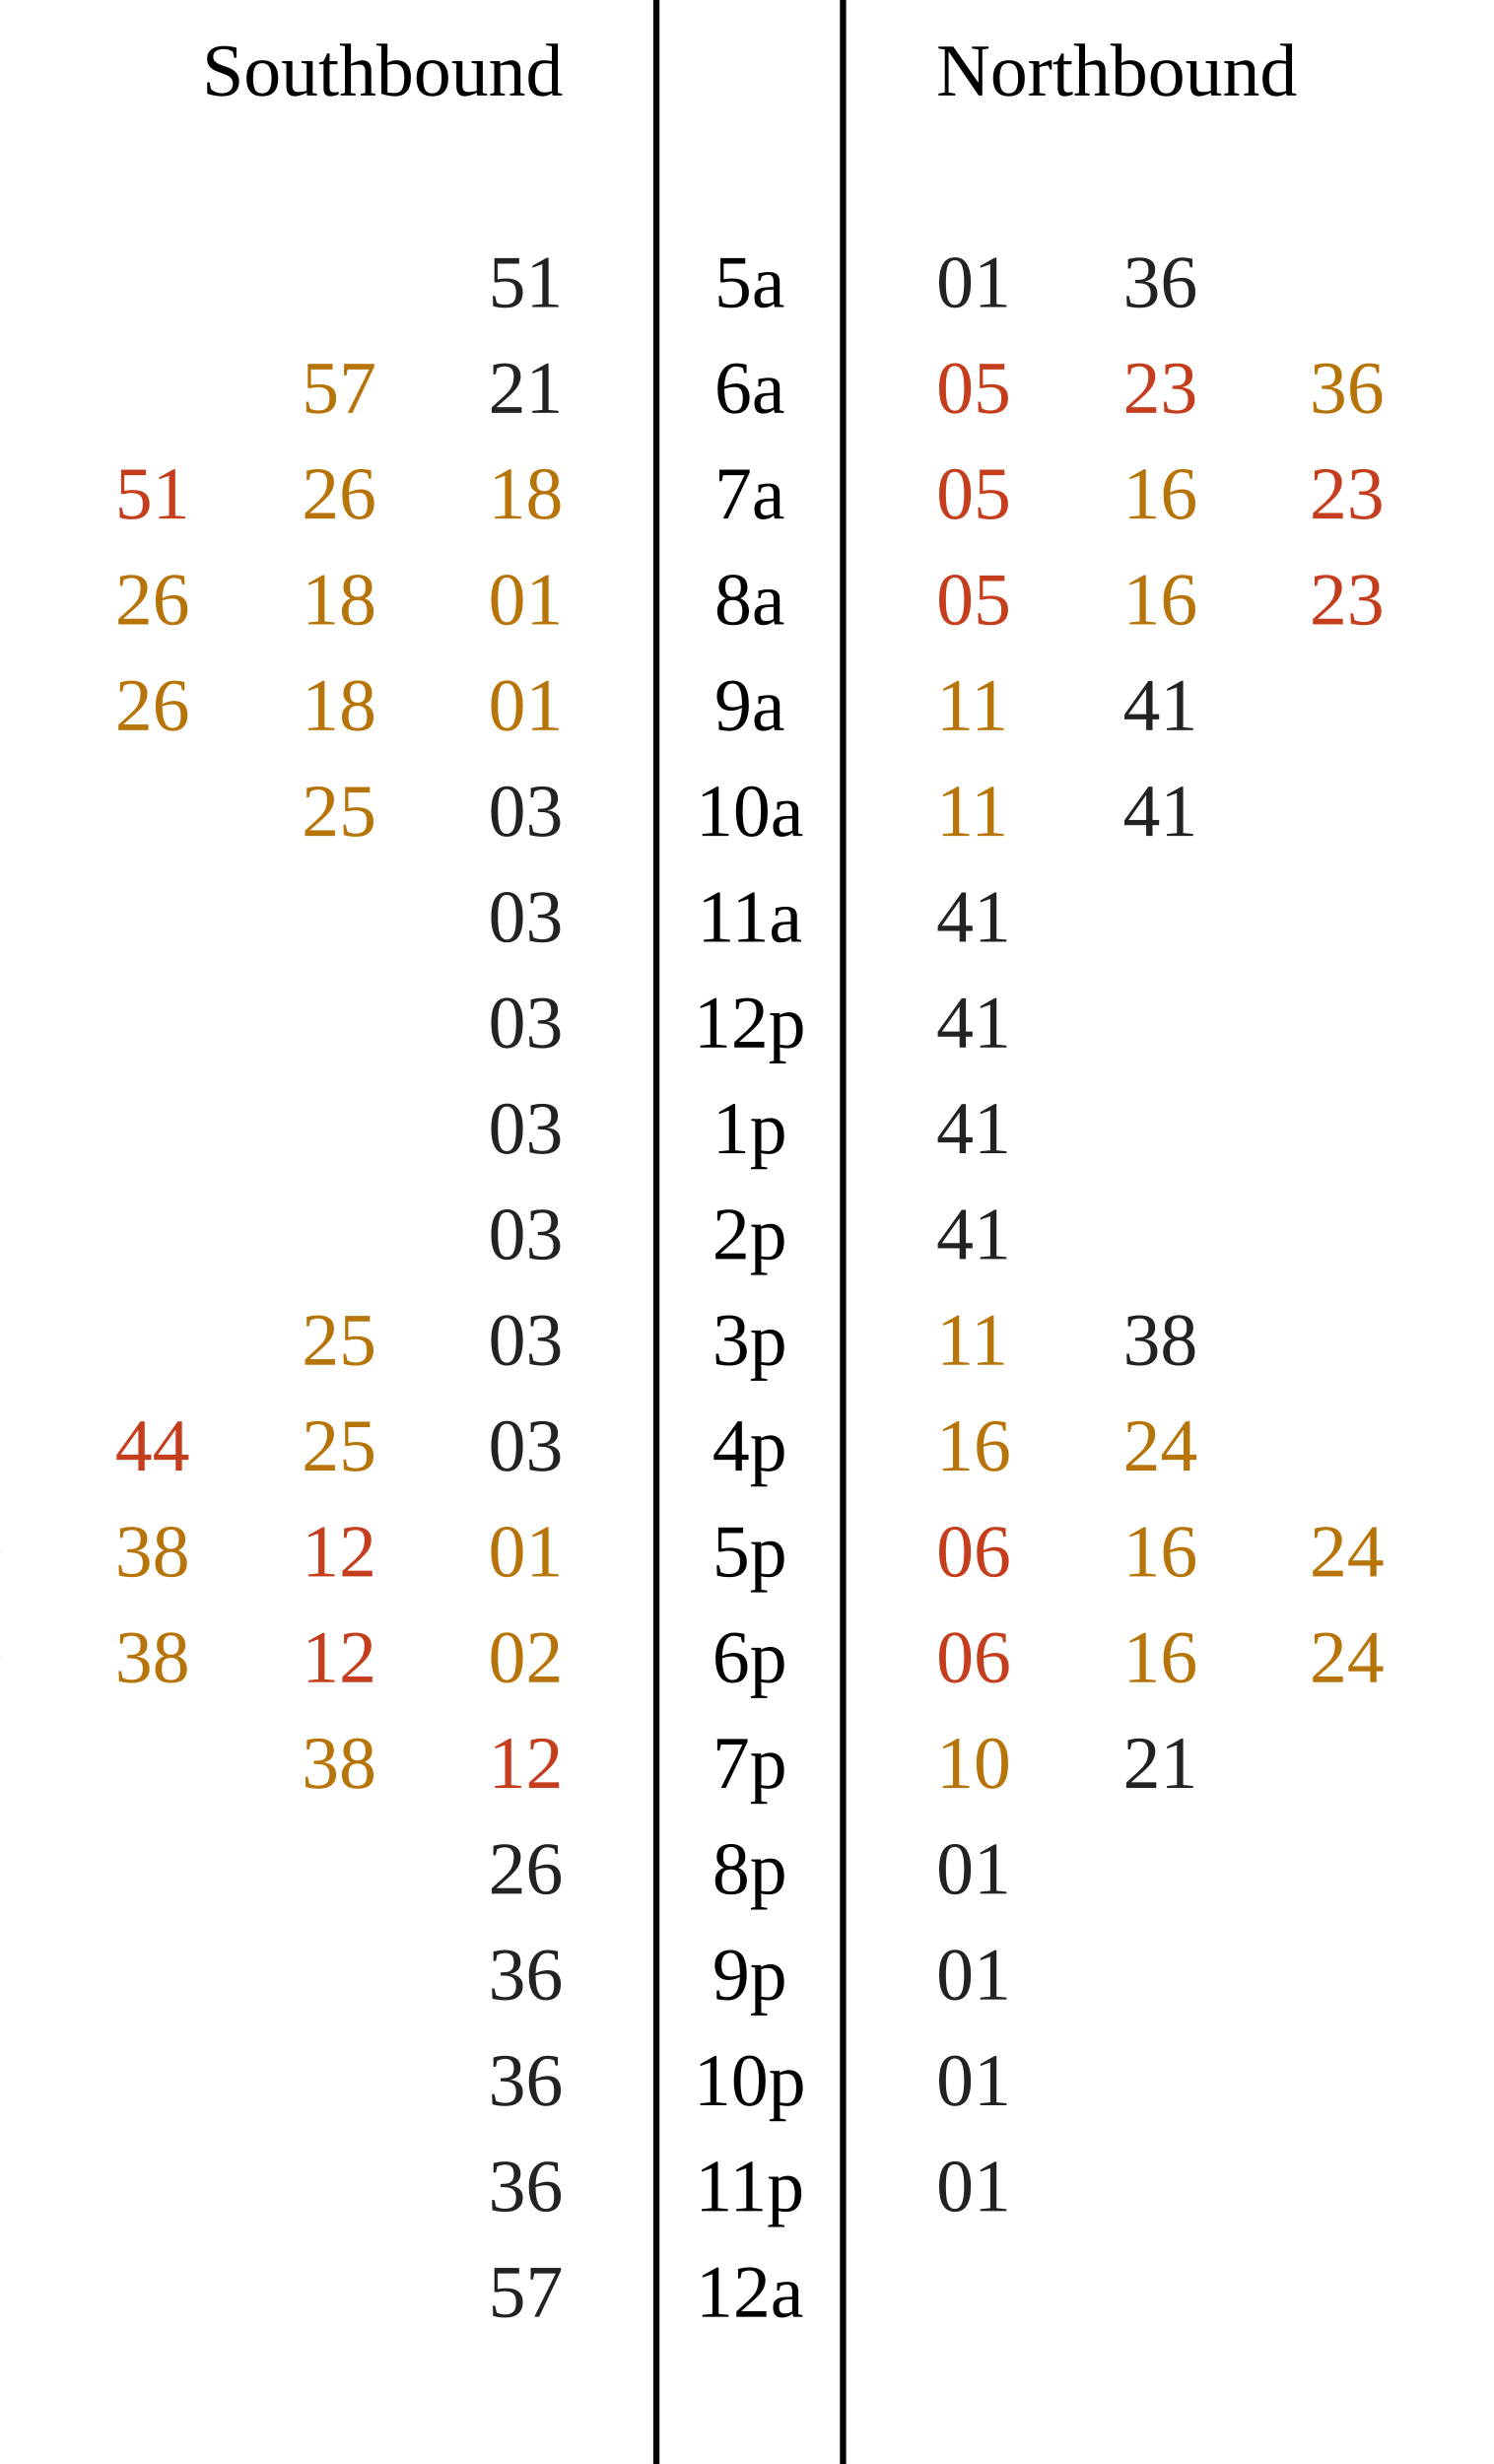
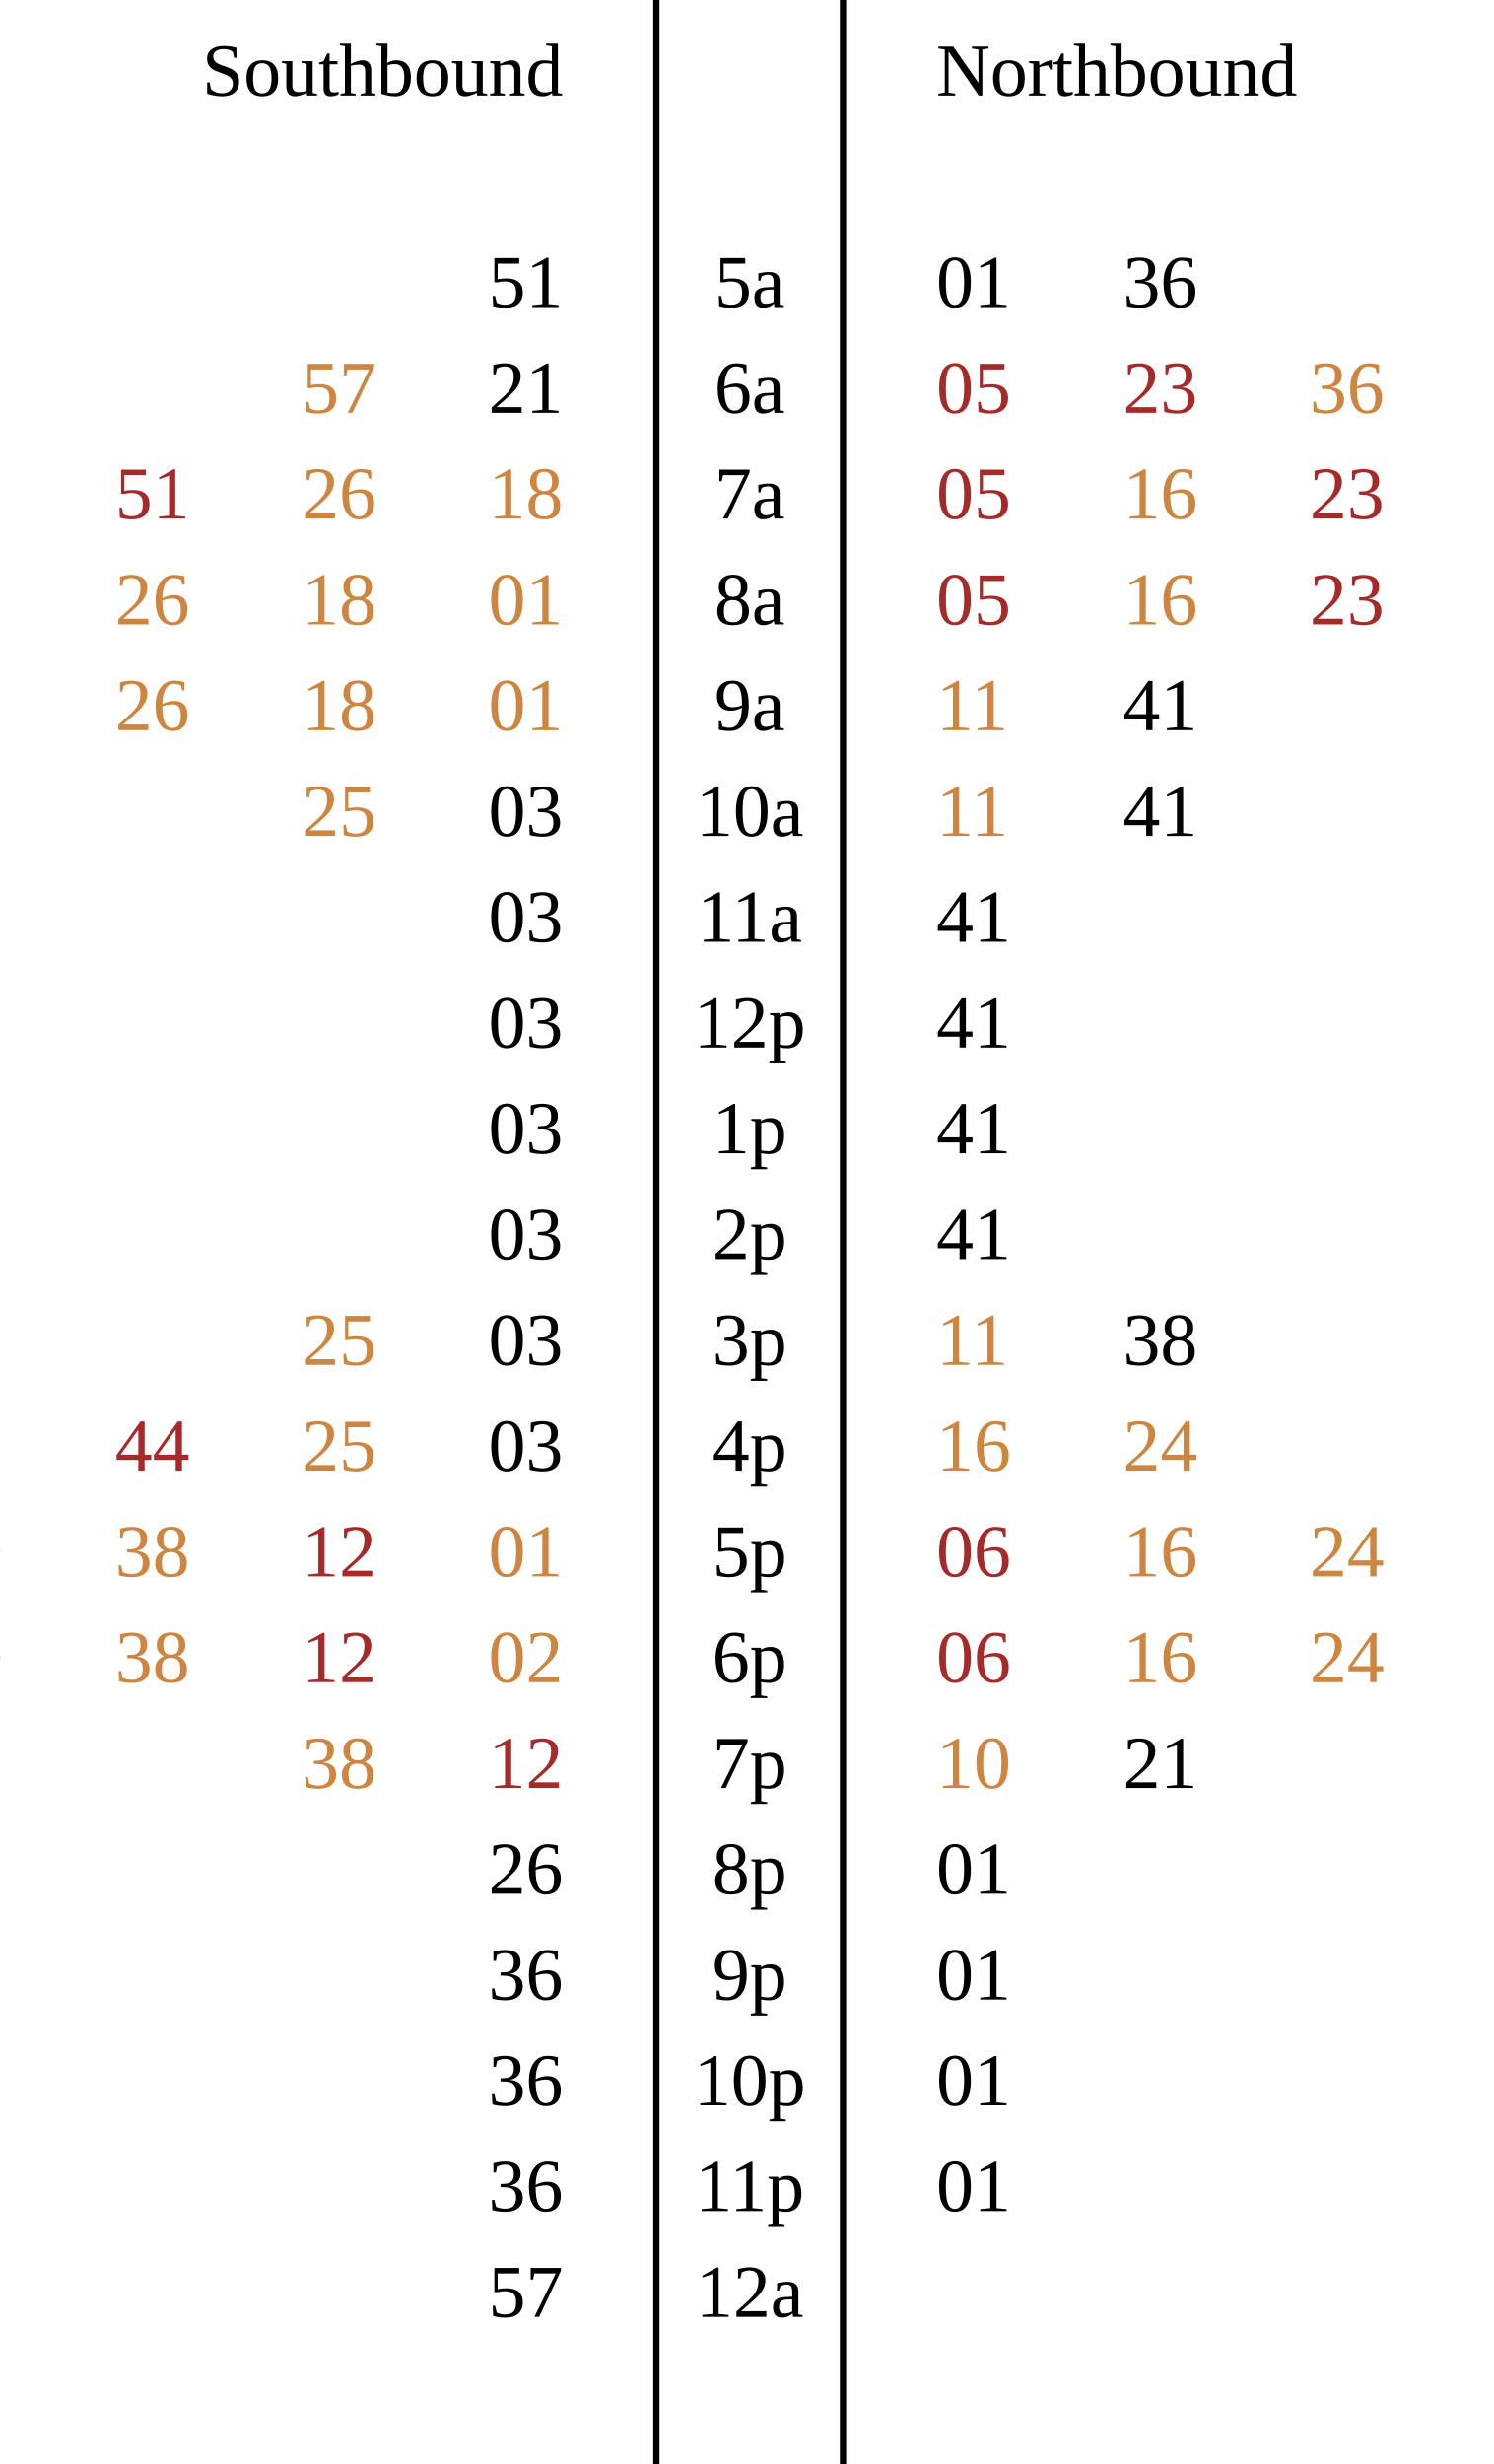
<svg xmlns="http://www.w3.org/2000/svg" class="plot" fill="currentColor" text-anchor="middle" width="240" height="396" viewBox="0 0 240 396">
  <g text-anchor="start" transform="translate(0.5,0.5)">
    <text dy="0.32em" x="150" y="11">Northbound</text>
  </g>
  <g text-anchor="end" transform="translate(0.5,0.5)">
    <text dy="0.32em" x="90" y="11">Southbound</text>
  </g>
  <g transform="translate(0.5,0.5)">
    <text dy="0.32em" x="120" y="45">5a</text>
    <text dy="0.32em" x="120" y="300">8p</text>
    <text dy="0.32em" x="120" y="317">9p</text>
    <text dy="0.32em" x="120" y="334">10p</text>
    <text dy="0.32em" x="120" y="351">11p</text>
    <text dy="0.32em" x="120" y="96">8a</text>
    <text dy="0.32em" x="120" y="113">9a</text>
    <text dy="0.32em" x="120" y="249">5p</text>
    <text dy="0.32em" x="120" y="266">6p</text>
    <text dy="0.32em" x="120" y="130">10a</text>
    <text dy="0.32em" x="120" y="147">11a</text>
    <text dy="0.32em" x="120" y="164">12p</text>
    <text dy="0.32em" x="120" y="181">1p</text>
    <text dy="0.32em" x="120" y="198">2p</text>
    <text dy="0.32em" x="120" y="215">3p</text>
    <text dy="0.32em" x="120" y="232">4p</text>
    <text dy="0.32em" x="120" y="62">6a</text>
    <text dy="0.32em" x="120" y="79">7a</text>
    <text dy="0.32em" x="120" y="283">7p</text>
    <text dy="0.32em" x="120" y="368">12a</text>
  </g>
  <g text-anchor="start" transform="translate(0.5,0.5)">
-     <text dy="0.32em" x="150" y="45" fill="rgb(34, 34, 34)">01</text>
-     <text dy="0.32em" x="150" y="300" fill="rgb(34, 34, 34)">01</text>
-     <text dy="0.32em" x="150" y="317" fill="rgb(34, 34, 34)">01</text>
-     <text dy="0.32em" x="150" y="334" fill="rgb(34, 34, 34)">01</text>
-     <text dy="0.32em" x="150" y="351" fill="rgb(34, 34, 34)">01</text>
-     <text dy="0.32em" x="150" y="62" fill="rgb(196, 62, 29)">05</text>
-     <text dy="0.32em" x="150" y="79" fill="rgb(196, 62, 29)">05</text>
-     <text dy="0.32em" x="150" y="96" fill="rgb(196, 62, 29)">05</text>
-     <text dy="0.32em" x="150" y="249" fill="rgb(196, 62, 29)">06</text>
-     <text dy="0.32em" x="150" y="266" fill="rgb(196, 62, 29)">06</text>
-     <text dy="0.32em" x="150" y="283" fill="rgb(183, 116, 9)">10</text>
-     <text dy="0.32em" x="150" y="113" fill="rgb(183, 116, 9)">11</text>
-     <text dy="0.32em" x="150" y="130" fill="rgb(183, 116, 9)">11</text>
-     <text dy="0.32em" x="150" y="215" fill="rgb(183, 116, 9)">11</text>
-     <text dy="0.32em" x="180" y="79" fill="rgb(183, 116, 9)">16</text>
-     <text dy="0.32em" x="180" y="96" fill="rgb(183, 116, 9)">16</text>
-     <text dy="0.32em" x="150" y="232" fill="rgb(183, 116, 9)">16</text>
-     <text dy="0.32em" x="180" y="249" fill="rgb(183, 116, 9)">16</text>
-     <text dy="0.32em" x="180" y="266" fill="rgb(183, 116, 9)">16</text>
-     <text dy="0.32em" x="180" y="283" fill="rgb(34, 34, 34)">21</text>
-     <text dy="0.32em" x="180" y="62" fill="rgb(196, 62, 29)">23</text>
-     <text dy="0.32em" x="210" y="79" fill="rgb(196, 62, 29)">23</text>
-     <text dy="0.32em" x="210" y="96" fill="rgb(196, 62, 29)">23</text>
-     <text dy="0.32em" x="180" y="232" fill="rgb(183, 116, 9)">24</text>
-     <text dy="0.32em" x="210" y="249" fill="rgb(183, 116, 9)">24</text>
-     <text dy="0.32em" x="210" y="266" fill="rgb(183, 116, 9)">24</text>
-     <text dy="0.32em" x="180" y="45" fill="rgb(34, 34, 34)">36</text>
-     <text dy="0.32em" x="210" y="62" fill="rgb(183, 116, 9)">36</text>
-     <text dy="0.32em" x="240" y="79" fill="rgb(183, 116, 9)">36</text>
-     <text dy="0.32em" x="240" y="96" fill="rgb(183, 116, 9)">36</text>
-     <text dy="0.32em" x="180" y="215" fill="rgb(34, 34, 34)">38</text>
-     <text dy="0.32em" x="180" y="113" fill="rgb(34, 34, 34)">41</text>
-     <text dy="0.32em" x="180" y="130" fill="rgb(34, 34, 34)">41</text>
-     <text dy="0.32em" x="150" y="147" fill="rgb(34, 34, 34)">41</text>
-     <text dy="0.32em" x="150" y="164" fill="rgb(34, 34, 34)">41</text>
-     <text dy="0.32em" x="150" y="181" fill="rgb(34, 34, 34)">41</text>
-     <text dy="0.32em" x="150" y="198" fill="rgb(34, 34, 34)">41</text>
-     <text dy="0.32em" x="240" y="249" fill="rgb(183, 116, 9)">54</text>
-     <text dy="0.32em" x="240" y="266" fill="rgb(183, 116, 9)">54</text>
+     <text dy="0.32em" x="150" y="45" fill="currentColor">01</text>
+     <text dy="0.32em" x="150" y="300" fill="currentColor">01</text>
+     <text dy="0.32em" x="150" y="317" fill="currentColor">01</text>
+     <text dy="0.32em" x="150" y="334" fill="currentColor">01</text>
+     <text dy="0.32em" x="150" y="351" fill="currentColor">01</text>
+     <text dy="0.32em" x="150" y="62" fill="brown">05</text>
+     <text dy="0.32em" x="150" y="79" fill="brown">05</text>
+     <text dy="0.32em" x="150" y="96" fill="brown">05</text>
+     <text dy="0.32em" x="150" y="249" fill="brown">06</text>
+     <text dy="0.32em" x="150" y="266" fill="brown">06</text>
+     <text dy="0.32em" x="150" y="283" fill="peru">10</text>
+     <text dy="0.32em" x="150" y="113" fill="peru">11</text>
+     <text dy="0.32em" x="150" y="130" fill="peru">11</text>
+     <text dy="0.32em" x="150" y="215" fill="peru">11</text>
+     <text dy="0.32em" x="180" y="79" fill="peru">16</text>
+     <text dy="0.32em" x="180" y="96" fill="peru">16</text>
+     <text dy="0.32em" x="150" y="232" fill="peru">16</text>
+     <text dy="0.32em" x="180" y="249" fill="peru">16</text>
+     <text dy="0.32em" x="180" y="266" fill="peru">16</text>
+     <text dy="0.32em" x="180" y="283" fill="currentColor">21</text>
+     <text dy="0.32em" x="180" y="62" fill="brown">23</text>
+     <text dy="0.32em" x="210" y="79" fill="brown">23</text>
+     <text dy="0.32em" x="210" y="96" fill="brown">23</text>
+     <text dy="0.32em" x="180" y="232" fill="peru">24</text>
+     <text dy="0.32em" x="210" y="249" fill="peru">24</text>
+     <text dy="0.32em" x="210" y="266" fill="peru">24</text>
+     <text dy="0.32em" x="180" y="45" fill="currentColor">36</text>
+     <text dy="0.32em" x="210" y="62" fill="peru">36</text>
+     <text dy="0.32em" x="240" y="79" fill="peru">36</text>
+     <text dy="0.32em" x="240" y="96" fill="peru">36</text>
+     <text dy="0.32em" x="180" y="215" fill="currentColor">38</text>
+     <text dy="0.32em" x="180" y="113" fill="currentColor">41</text>
+     <text dy="0.32em" x="180" y="130" fill="currentColor">41</text>
+     <text dy="0.32em" x="150" y="147" fill="currentColor">41</text>
+     <text dy="0.32em" x="150" y="164" fill="currentColor">41</text>
+     <text dy="0.32em" x="150" y="181" fill="currentColor">41</text>
+     <text dy="0.32em" x="150" y="198" fill="currentColor">41</text>
+     <text dy="0.32em" x="240" y="249" fill="peru">54</text>
+     <text dy="0.32em" x="240" y="266" fill="peru">54</text>
  </g>
  <g text-anchor="end" transform="translate(0.5,0.5)">
-     <text dy="0.32em" x="90" y="96" fill="rgb(183, 116, 9)">01</text>
-     <text dy="0.32em" x="90" y="113" fill="rgb(183, 116, 9)">01</text>
-     <text dy="0.32em" x="90" y="249" fill="rgb(183, 116, 9)">01</text>
-     <text dy="0.32em" x="90" y="266" fill="rgb(183, 116, 9)">02</text>
-     <text dy="0.32em" x="90" y="130" fill="rgb(34, 34, 34)">03</text>
-     <text dy="0.32em" x="90" y="147" fill="rgb(34, 34, 34)">03</text>
-     <text dy="0.32em" x="90" y="164" fill="rgb(34, 34, 34)">03</text>
-     <text dy="0.32em" x="90" y="181" fill="rgb(34, 34, 34)">03</text>
-     <text dy="0.32em" x="90" y="198" fill="rgb(34, 34, 34)">03</text>
-     <text dy="0.32em" x="90" y="215" fill="rgb(34, 34, 34)">03</text>
-     <text dy="0.32em" x="90" y="232" fill="rgb(34, 34, 34)">03</text>
-     <text dy="0.32em" x="60" y="249" fill="rgb(196, 62, 29)">12</text>
-     <text dy="0.32em" x="60" y="266" fill="rgb(196, 62, 29)">12</text>
-     <text dy="0.32em" x="90" y="283" fill="rgb(196, 62, 29)">12</text>
-     <text dy="0.32em" x="90" y="79" fill="rgb(183, 116, 9)">18</text>
-     <text dy="0.32em" x="60" y="96" fill="rgb(183, 116, 9)">18</text>
-     <text dy="0.32em" x="60" y="113" fill="rgb(183, 116, 9)">18</text>
-     <text dy="0.32em" x="90" y="62" fill="rgb(34, 34, 34)">21</text>
-     <text dy="0.32em" x="60" y="130" fill="rgb(183, 116, 9)">25</text>
-     <text dy="0.32em" x="60" y="215" fill="rgb(183, 116, 9)">25</text>
-     <text dy="0.32em" x="60" y="232" fill="rgb(183, 116, 9)">25</text>
-     <text dy="0.32em" x="60" y="79" fill="rgb(183, 116, 9)">26</text>
-     <text dy="0.32em" x="30" y="96" fill="rgb(183, 116, 9)">26</text>
-     <text dy="0.32em" x="30" y="113" fill="rgb(183, 116, 9)">26</text>
-     <text dy="0.32em" x="90" y="300" fill="rgb(34, 34, 34)">26</text>
-     <text dy="0.32em" x="90" y="317" fill="rgb(34, 34, 34)">36</text>
-     <text dy="0.32em" x="90" y="334" fill="rgb(34, 34, 34)">36</text>
-     <text dy="0.32em" x="90" y="351" fill="rgb(34, 34, 34)">36</text>
-     <text dy="0.32em" x="30" y="249" fill="rgb(183, 116, 9)">38</text>
-     <text dy="0.32em" x="30" y="266" fill="rgb(183, 116, 9)">38</text>
-     <text dy="0.32em" x="60" y="283" fill="rgb(183, 116, 9)">38</text>
-     <text dy="0.32em" x="30" y="232" fill="rgb(196, 62, 29)">44</text>
-     <text dy="0.32em" x="0" y="249" fill="rgb(196, 62, 29)">49</text>
-     <text dy="0.32em" x="0" y="266" fill="rgb(196, 62, 29)">49</text>
-     <text dy="0.32em" x="90" y="45" fill="rgb(34, 34, 34)">51</text>
-     <text dy="0.32em" x="30" y="79" fill="rgb(196, 62, 29)">51</text>
-     <text dy="0.32em" x="0" y="96" fill="rgb(196, 62, 29)">51</text>
-     <text dy="0.32em" x="60" y="62" fill="rgb(183, 116, 9)">57</text>
-     <text dy="0.32em" x="90" y="368" fill="rgb(34, 34, 34)">57</text>
+     <text dy="0.32em" x="90" y="96" fill="peru">01</text>
+     <text dy="0.32em" x="90" y="113" fill="peru">01</text>
+     <text dy="0.32em" x="90" y="249" fill="peru">01</text>
+     <text dy="0.32em" x="90" y="266" fill="peru">02</text>
+     <text dy="0.32em" x="90" y="130" fill="currentColor">03</text>
+     <text dy="0.32em" x="90" y="147" fill="currentColor">03</text>
+     <text dy="0.32em" x="90" y="164" fill="currentColor">03</text>
+     <text dy="0.32em" x="90" y="181" fill="currentColor">03</text>
+     <text dy="0.32em" x="90" y="198" fill="currentColor">03</text>
+     <text dy="0.32em" x="90" y="215" fill="currentColor">03</text>
+     <text dy="0.32em" x="90" y="232" fill="currentColor">03</text>
+     <text dy="0.32em" x="60" y="249" fill="brown">12</text>
+     <text dy="0.32em" x="60" y="266" fill="brown">12</text>
+     <text dy="0.32em" x="90" y="283" fill="brown">12</text>
+     <text dy="0.32em" x="90" y="79" fill="peru">18</text>
+     <text dy="0.32em" x="60" y="96" fill="peru">18</text>
+     <text dy="0.32em" x="60" y="113" fill="peru">18</text>
+     <text dy="0.32em" x="90" y="62" fill="currentColor">21</text>
+     <text dy="0.32em" x="60" y="130" fill="peru">25</text>
+     <text dy="0.32em" x="60" y="215" fill="peru">25</text>
+     <text dy="0.32em" x="60" y="232" fill="peru">25</text>
+     <text dy="0.32em" x="60" y="79" fill="peru">26</text>
+     <text dy="0.32em" x="30" y="96" fill="peru">26</text>
+     <text dy="0.32em" x="30" y="113" fill="peru">26</text>
+     <text dy="0.32em" x="90" y="300" fill="currentColor">26</text>
+     <text dy="0.32em" x="90" y="317" fill="currentColor">36</text>
+     <text dy="0.32em" x="90" y="334" fill="currentColor">36</text>
+     <text dy="0.32em" x="90" y="351" fill="currentColor">36</text>
+     <text dy="0.32em" x="30" y="249" fill="peru">38</text>
+     <text dy="0.32em" x="30" y="266" fill="peru">38</text>
+     <text dy="0.32em" x="60" y="283" fill="peru">38</text>
+     <text dy="0.32em" x="30" y="232" fill="brown">44</text>
+     <text dy="0.32em" x="0" y="249" fill="brown">49</text>
+     <text dy="0.32em" x="0" y="266" fill="brown">49</text>
+     <text dy="0.32em" x="90" y="45" fill="currentColor">51</text>
+     <text dy="0.32em" x="30" y="79" fill="brown">51</text>
+     <text dy="0.32em" x="0" y="96" fill="brown">51</text>
+     <text dy="0.32em" x="60" y="62" fill="peru">57</text>
+     <text dy="0.32em" x="90" y="368" fill="currentColor">57</text>
  </g>
  <g stroke="currentColor" transform="translate(0.5,0)">
    <line x1="105" x2="105" y1="0" y2="396" />
    <line x1="135" x2="135" y1="0" y2="396" />
  </g>
</svg>
